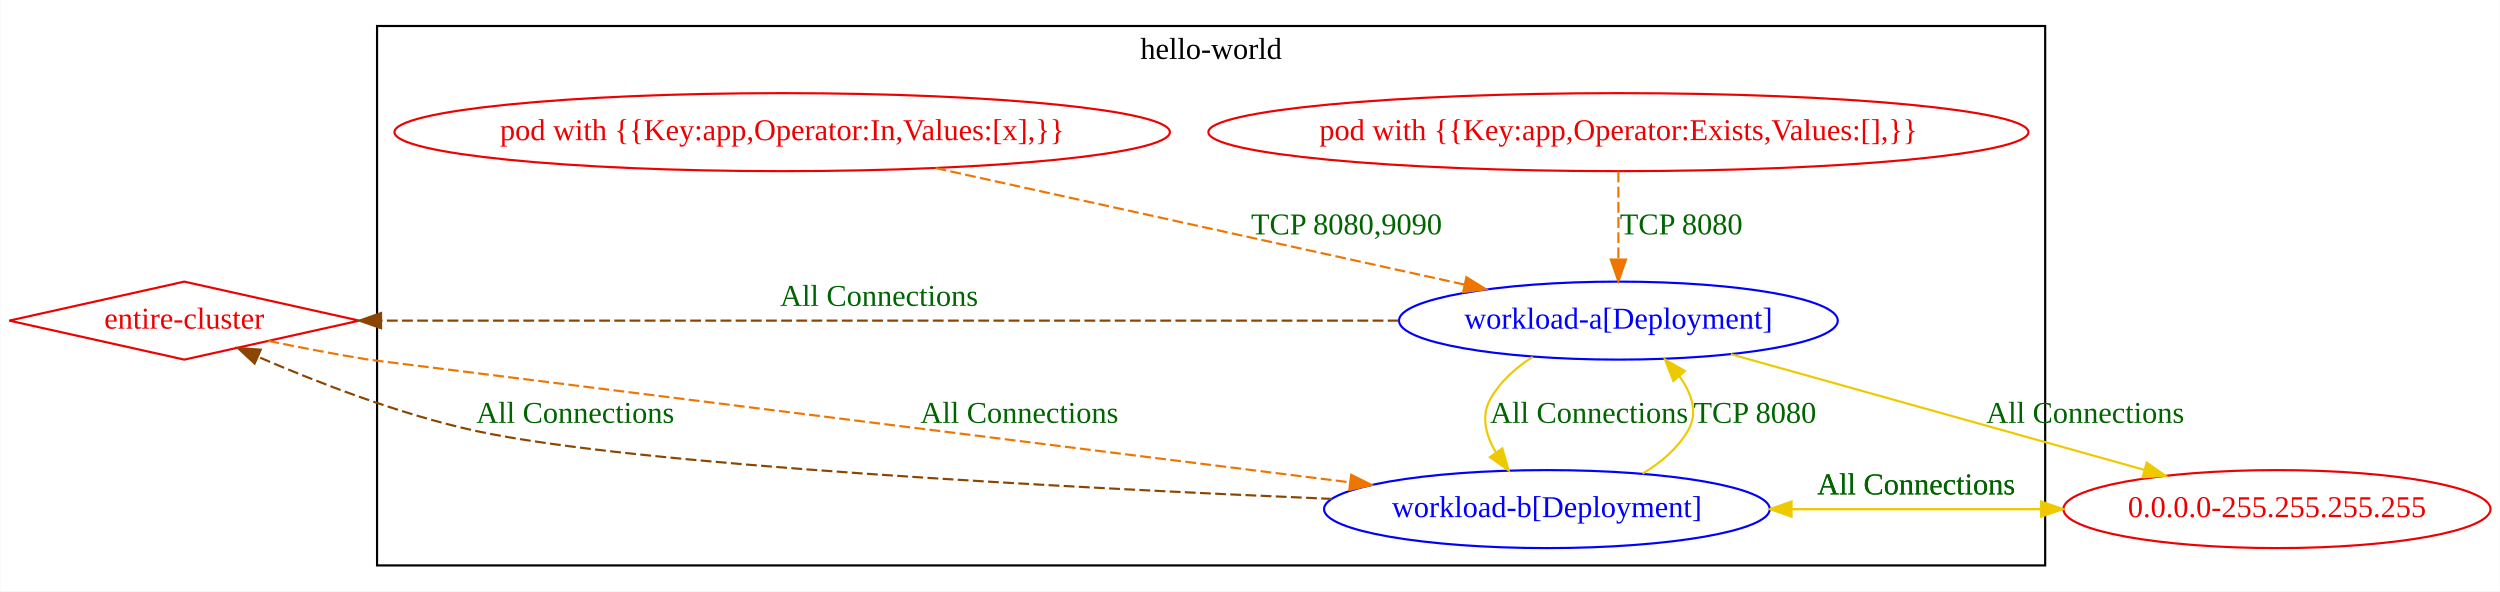
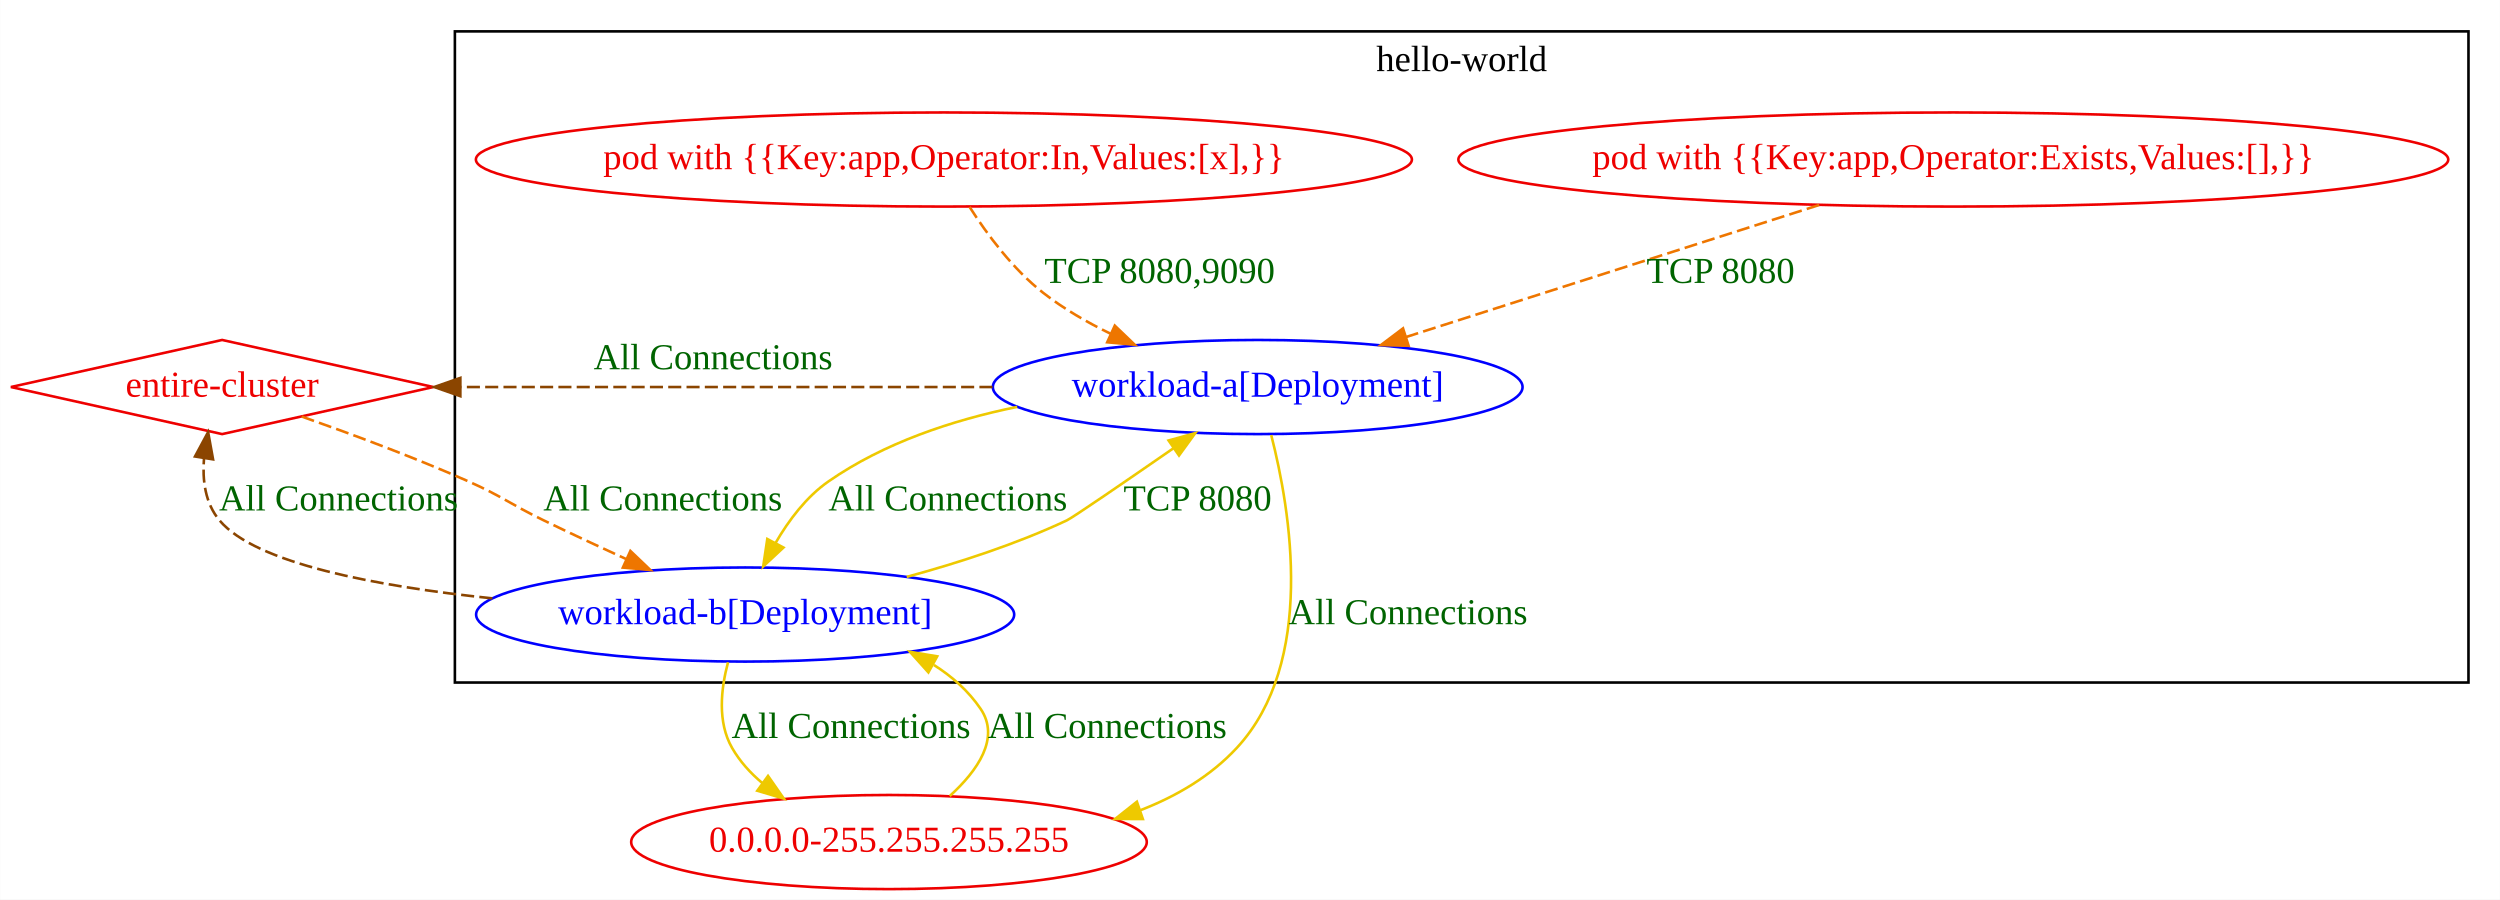
- <svg xmlns="http://www.w3.org/2000/svg" width="1154pt" height="273pt" viewBox="0.00 0.00 1153.68 273.00">
-   <g id="graph0" class="graph" transform="scale(1 1) rotate(0) translate(4 269)">
-     <polygon fill="white" stroke="transparent" points="-4,4 -4,-269 1149.68,-269 1149.68,4 -4,4" />
+ <svg xmlns="http://www.w3.org/2000/svg" width="956pt" height="344pt" viewBox="0.00 0.00 955.89 344.00">
+   <g id="graph0" class="graph" transform="scale(1 1) rotate(0) translate(4 340)">
+     <polygon fill="white" stroke="transparent" points="-4,4 -4,-340 951.89,-340 951.89,4 -4,4" />
    <g id="clust1" class="cluster">
-       <polygon fill="none" stroke="black" points="169.89,-8 169.89,-257 939.89,-257 939.89,-8 169.89,-8" />
-       <text text-anchor="middle" x="554.89" y="-241.8" font-family="Times New Roman,serif" font-size="14.00">hello-world</text>
+       <polygon fill="none" stroke="black" points="169.89,-79 169.89,-328 939.89,-328 939.89,-79 169.89,-79" />
+       <text text-anchor="middle" x="554.89" y="-312.8" font-family="Times New Roman,serif" font-size="14.00">hello-world</text>
    </g>
    <g id="node1" class="node">
-       <ellipse fill="none" stroke="blue" cx="742.89" cy="-121" rx="101.28" ry="18" />
-       <text text-anchor="middle" x="742.89" y="-117.3" font-family="Times New Roman,serif" font-size="14.00" fill="blue">workload-a[Deployment]</text>
+       <ellipse fill="none" stroke="blue" cx="476.89" cy="-192" rx="101.28" ry="18" />
+       <text text-anchor="middle" x="476.89" y="-188.3" font-family="Times New Roman,serif" font-size="14.00" fill="blue">workload-a[Deployment]</text>
    </g>
    <g id="node2" class="node">
-       <ellipse fill="none" stroke="blue" cx="709.89" cy="-34" rx="102.88" ry="18" />
-       <text text-anchor="middle" x="709.89" y="-30.3" font-family="Times New Roman,serif" font-size="14.00" fill="blue">workload-b[Deployment]</text>
+       <ellipse fill="none" stroke="blue" cx="280.89" cy="-105" rx="102.88" ry="18" />
+       <text text-anchor="middle" x="280.89" y="-101.3" font-family="Times New Roman,serif" font-size="14.00" fill="blue">workload-b[Deployment]</text>
    </g>
    <g id="edge5" class="edge">
-       <path fill="none" stroke="#eec900" d="M703.34,-104.28C695.57,-99.31 688.42,-92.97 683.89,-85 679.33,-77.01 681.63,-68.14 686.36,-60.13" />
-       <polygon fill="#eec900" stroke="#eec900" points="689.31,-62.02 692.24,-51.84 683.6,-57.97 689.31,-62.02" />
-       <text text-anchor="middle" x="729.39" y="-73.8" font-family="Times New Roman,serif" font-size="14.00" fill="darkgreen">All Connections</text>
+       <path fill="none" stroke="#eec900" d="M384.91,-184.41C359.91,-179.29 333.95,-170.59 312.89,-156 304.33,-150.08 297.55,-141.05 292.47,-132.29" />
+       <polygon fill="#eec900" stroke="#eec900" points="295.55,-130.62 287.79,-123.4 289.35,-133.88 295.55,-130.62" />
+       <text text-anchor="middle" x="358.39" y="-144.8" font-family="Times New Roman,serif" font-size="14.00" fill="darkgreen">All Connections</text>
    </g>
    <g id="node5" class="node">
-       <ellipse fill="none" stroke="#ee0000" cx="1046.89" cy="-34" rx="98.58" ry="18" />
-       <text text-anchor="middle" x="1046.89" y="-30.3" font-family="Times New Roman,serif" font-size="14.00" fill="#ee0000">0.0.0.0-255.255.255.255</text>
+       <ellipse fill="none" stroke="#ee0000" cx="335.89" cy="-18" rx="98.58" ry="18" />
+       <text text-anchor="middle" x="335.89" y="-14.3" font-family="Times New Roman,serif" font-size="14.00" fill="#ee0000">0.0.0.0-255.255.255.255</text>
    </g>
    <g id="edge3" class="edge">
-       <path fill="none" stroke="#eec900" d="M794.8,-105.48C847.67,-90.7 929.63,-67.79 985.64,-52.12" />
-       <polygon fill="#eec900" stroke="#eec900" points="986.75,-55.45 995.44,-49.38 984.87,-48.71 986.75,-55.45" />
-       <text text-anchor="middle" x="958.39" y="-73.8" font-family="Times New Roman,serif" font-size="14.00" fill="darkgreen">All Connections</text>
+       <path fill="none" stroke="#eec900" d="M482.06,-173.63C489.48,-144.71 499.18,-86.67 468.89,-54 458.86,-43.19 445.93,-35.56 432.09,-30.2" />
+       <polygon fill="#eec900" stroke="#eec900" points="432.98,-26.8 422.38,-26.84 430.69,-33.42 432.98,-26.8" />
+       <text text-anchor="middle" x="534.39" y="-101.3" font-family="Times New Roman,serif" font-size="14.00" fill="darkgreen">All Connections</text>
    </g>
    <g id="node6" class="node">
-       <polygon fill="none" stroke="#ee0000" points="80.89,-139 0.11,-121 80.89,-103 161.66,-121 80.89,-139" />
-       <text text-anchor="middle" x="80.89" y="-117.3" font-family="Times New Roman,serif" font-size="14.00" fill="#ee0000">entire-cluster</text>
+       <polygon fill="none" stroke="#ee0000" points="80.89,-210 0.11,-192 80.89,-174 161.66,-192 80.89,-210" />
+       <text text-anchor="middle" x="80.89" y="-188.3" font-family="Times New Roman,serif" font-size="14.00" fill="#ee0000">entire-cluster</text>
    </g>
    <g id="edge4" class="edge">
-       <path fill="none" stroke="#8b4500" stroke-dasharray="5,2" d="M641.42,-121C513.3,-121 294.81,-121 171.87,-121" />
-       <polygon fill="#8b4500" stroke="#8b4500" points="171.73,-117.5 161.73,-121 171.73,-124.5 171.73,-117.5" />
-       <text text-anchor="middle" x="401.63" y="-127.8" font-family="Times New Roman,serif" font-size="14.00" fill="darkgreen">All Connections</text>
+       <path fill="none" stroke="#8b4500" stroke-dasharray="5,2" d="M375.47,-192C312.81,-192 233.04,-192 172.32,-192" />
+       <polygon fill="#8b4500" stroke="#8b4500" points="171.98,-188.5 161.98,-192 171.98,-195.5 171.98,-188.5" />
+       <text text-anchor="middle" x="268.63" y="-198.8" font-family="Times New Roman,serif" font-size="14.00" fill="darkgreen">All Connections</text>
    </g>
    <g id="edge8" class="edge">
-       <path fill="none" stroke="#eec900" d="M754.03,-50.37C762.34,-55.33 769.96,-61.75 774.89,-70 779.88,-78.36 776.83,-87.36 770.99,-95.39" />
-       <polygon fill="#eec900" stroke="#eec900" points="768.28,-93.17 764.41,-103.04 773.59,-97.74 768.28,-93.17" />
-       <text text-anchor="middle" x="805.89" y="-73.8" font-family="Times New Roman,serif" font-size="14.00" fill="darkgreen">TCP 8080</text>
+       <path fill="none" stroke="#eec900" d="M342.67,-119.4C362.7,-124.83 384.69,-131.99 403.89,-141 406.22,-142.1 426.23,-155.83 444.71,-168.62" />
+       <polygon fill="#eec900" stroke="#eec900" points="442.81,-171.56 453.02,-174.38 446.8,-165.81 442.81,-171.56" />
+       <text text-anchor="middle" x="453.89" y="-144.8" font-family="Times New Roman,serif" font-size="14.00" fill="darkgreen">TCP 8080</text>
    </g>
    <g id="edge6" class="edge">
-       <path fill="none" stroke="#eec900" d="M812.83,-34C852.44,-34 897.78,-34 937.95,-34" />
-       <polygon fill="#eec900" stroke="#eec900" points="938.04,-37.5 948.04,-34 938.04,-30.5 938.04,-37.5" />
-       <text text-anchor="middle" x="880.34" y="-40.8" font-family="Times New Roman,serif" font-size="14.00" fill="darkgreen">All Connections</text>
+       <path fill="none" stroke="#eec900" d="M274.34,-86.73C271.61,-76.57 270.24,-63.83 275.89,-54 278.85,-48.84 282.9,-44.37 287.5,-40.52" />
+       <polygon fill="#eec900" stroke="#eec900" points="289.64,-43.29 295.69,-34.6 285.53,-37.62 289.64,-43.29" />
+       <text text-anchor="middle" x="321.39" y="-57.8" font-family="Times New Roman,serif" font-size="14.00" fill="darkgreen">All Connections</text>
    </g>
    <g id="edge7" class="edge">
-       <path fill="none" stroke="#8b4500" stroke-dasharray="5,2" d="M610.7,-38.7C488.62,-43.83 288.58,-54.3 215.89,-70 180.42,-77.66 141.77,-92.71 114.94,-104.31" />
-       <polygon fill="#8b4500" stroke="#8b4500" points="113.37,-101.18 105.62,-108.4 116.19,-107.58 113.37,-101.18" />
-       <text text-anchor="middle" x="261.39" y="-73.8" font-family="Times New Roman,serif" font-size="14.00" fill="darkgreen">All Connections</text>
+       <path fill="none" stroke="#8b4500" stroke-dasharray="5,2" d="M184.21,-111.19C139.71,-115.81 93.74,-124.53 79.89,-141 74.4,-147.52 73.27,-156.39 73.96,-164.84" />
+       <polygon fill="#8b4500" stroke="#8b4500" points="70.51,-165.44 75.53,-174.77 77.42,-164.34 70.51,-165.44" />
+       <text text-anchor="middle" x="125.39" y="-144.8" font-family="Times New Roman,serif" font-size="14.00" fill="darkgreen">All Connections</text>
    </g>
    <g id="node3" class="node">
-       <ellipse fill="none" stroke="#ee0000" cx="742.89" cy="-208" rx="189.27" ry="18" />
-       <text text-anchor="middle" x="742.89" y="-204.3" font-family="Times New Roman,serif" font-size="14.00" fill="#ee0000">pod with {{Key:app,Operator:Exists,Values:[],}}</text>
+       <ellipse fill="none" stroke="#ee0000" cx="742.89" cy="-279" rx="189.27" ry="18" />
+       <text text-anchor="middle" x="742.89" y="-275.3" font-family="Times New Roman,serif" font-size="14.00" fill="#ee0000">pod with {{Key:app,Operator:Exists,Values:[],}}</text>
    </g>
    <g id="edge9" class="edge">
-       <path fill="none" stroke="#ee7600" stroke-dasharray="5,2" d="M742.89,-189.8C742.89,-178.16 742.89,-162.55 742.89,-149.24" />
-       <polygon fill="#ee7600" stroke="#ee7600" points="746.39,-149.18 742.89,-139.18 739.39,-149.18 746.39,-149.18" />
-       <text text-anchor="middle" x="771.89" y="-160.8" font-family="Times New Roman,serif" font-size="14.00" fill="darkgreen">TCP 8080</text>
+       <path fill="none" stroke="#ee7600" stroke-dasharray="5,2" d="M691.6,-261.61C646.36,-247.15 580.52,-226.11 533.69,-211.15" />
+       <polygon fill="#ee7600" stroke="#ee7600" points="534.59,-207.77 524,-208.06 532.46,-214.43 534.59,-207.77" />
+       <text text-anchor="middle" x="653.89" y="-231.8" font-family="Times New Roman,serif" font-size="14.00" fill="darkgreen">TCP 8080</text>
    </g>
    <g id="node4" class="node">
-       <ellipse fill="none" stroke="#ee0000" cx="356.89" cy="-208" rx="178.97" ry="18" />
-       <text text-anchor="middle" x="356.89" y="-204.3" font-family="Times New Roman,serif" font-size="14.00" fill="#ee0000">pod with {{Key:app,Operator:In,Values:[x],}}</text>
+       <ellipse fill="none" stroke="#ee0000" cx="356.89" cy="-279" rx="178.97" ry="18" />
+       <text text-anchor="middle" x="356.89" y="-275.3" font-family="Times New Roman,serif" font-size="14.00" fill="#ee0000">pod with {{Key:app,Operator:In,Values:[x],}}</text>
    </g>
    <g id="edge10" class="edge">
-       <path fill="none" stroke="#ee7600" stroke-dasharray="5,2" d="M427.68,-191.41C497.07,-176.13 602.27,-152.97 671.77,-137.66" />
-       <polygon fill="#ee7600" stroke="#ee7600" points="672.74,-141.03 681.75,-135.46 671.23,-134.19 672.74,-141.03" />
-       <text text-anchor="middle" x="617.39" y="-160.8" font-family="Times New Roman,serif" font-size="14.00" fill="darkgreen">TCP 8080,9090</text>
+       <path fill="none" stroke="#ee7600" stroke-dasharray="5,2" d="M366.7,-260.88C373.49,-250.26 383.36,-236.98 394.89,-228 402.67,-221.93 411.66,-216.72 420.78,-212.31" />
+       <polygon fill="#ee7600" stroke="#ee7600" points="422.24,-215.48 429.89,-208.16 419.34,-209.11 422.24,-215.48" />
+       <text text-anchor="middle" x="439.39" y="-231.8" font-family="Times New Roman,serif" font-size="14.00" fill="darkgreen">TCP 8080,9090</text>
    </g>
    <g id="edge1" class="edge">
-       <path fill="none" stroke="#eec900" d="M948.04,-34C908.83,-34 863.52,-34 823.02,-34" />
-       <polygon fill="#eec900" stroke="#eec900" points="822.83,-30.5 812.83,-34 822.83,-37.5 822.83,-30.5" />
-       <text text-anchor="middle" x="880.34" y="-40.8" font-family="Times New Roman,serif" font-size="14.00" fill="darkgreen">All Connections</text>
+       <path fill="none" stroke="#eec900" d="M359.13,-35.6C369.79,-45.31 378.54,-57.81 370.89,-69 366.23,-75.81 360.03,-81.3 353.07,-85.71" />
+       <polygon fill="#eec900" stroke="#eec900" points="350.96,-82.88 343.89,-90.76 354.33,-89.01 350.96,-82.88" />
+       <text text-anchor="middle" x="419.39" y="-57.8" font-family="Times New Roman,serif" font-size="14.00" fill="darkgreen">All Connections</text>
    </g>
    <g id="edge2" class="edge">
-       <path fill="none" stroke="#ee7600" stroke-dasharray="5,2" d="M119.71,-111.62C134.16,-108.66 150.73,-105.46 165.89,-103 165.89,-103 464.24,-65.71 619.05,-46.35" />
-       <polygon fill="#ee7600" stroke="#ee7600" points="619.54,-49.82 629.03,-45.11 618.67,-42.87 619.54,-49.82" />
-       <text text-anchor="middle" x="466.39" y="-73.8" font-family="Times New Roman,serif" font-size="14.00" fill="darkgreen">All Connections</text>
+       <path fill="none" stroke="#ee7600" stroke-dasharray="5,2" d="M111.31,-180.72C129.9,-174.19 154.03,-165.24 174.89,-156 188.15,-150.12 190.83,-147.34 203.89,-141 214,-136.09 224.95,-130.99 235.33,-126.24" />
+       <polygon fill="#ee7600" stroke="#ee7600" points="237.01,-129.33 244.67,-122.01 234.12,-122.95 237.01,-129.33" />
+       <text text-anchor="middle" x="249.39" y="-144.8" font-family="Times New Roman,serif" font-size="14.00" fill="darkgreen">All Connections</text>
    </g>
  </g>
</svg>
